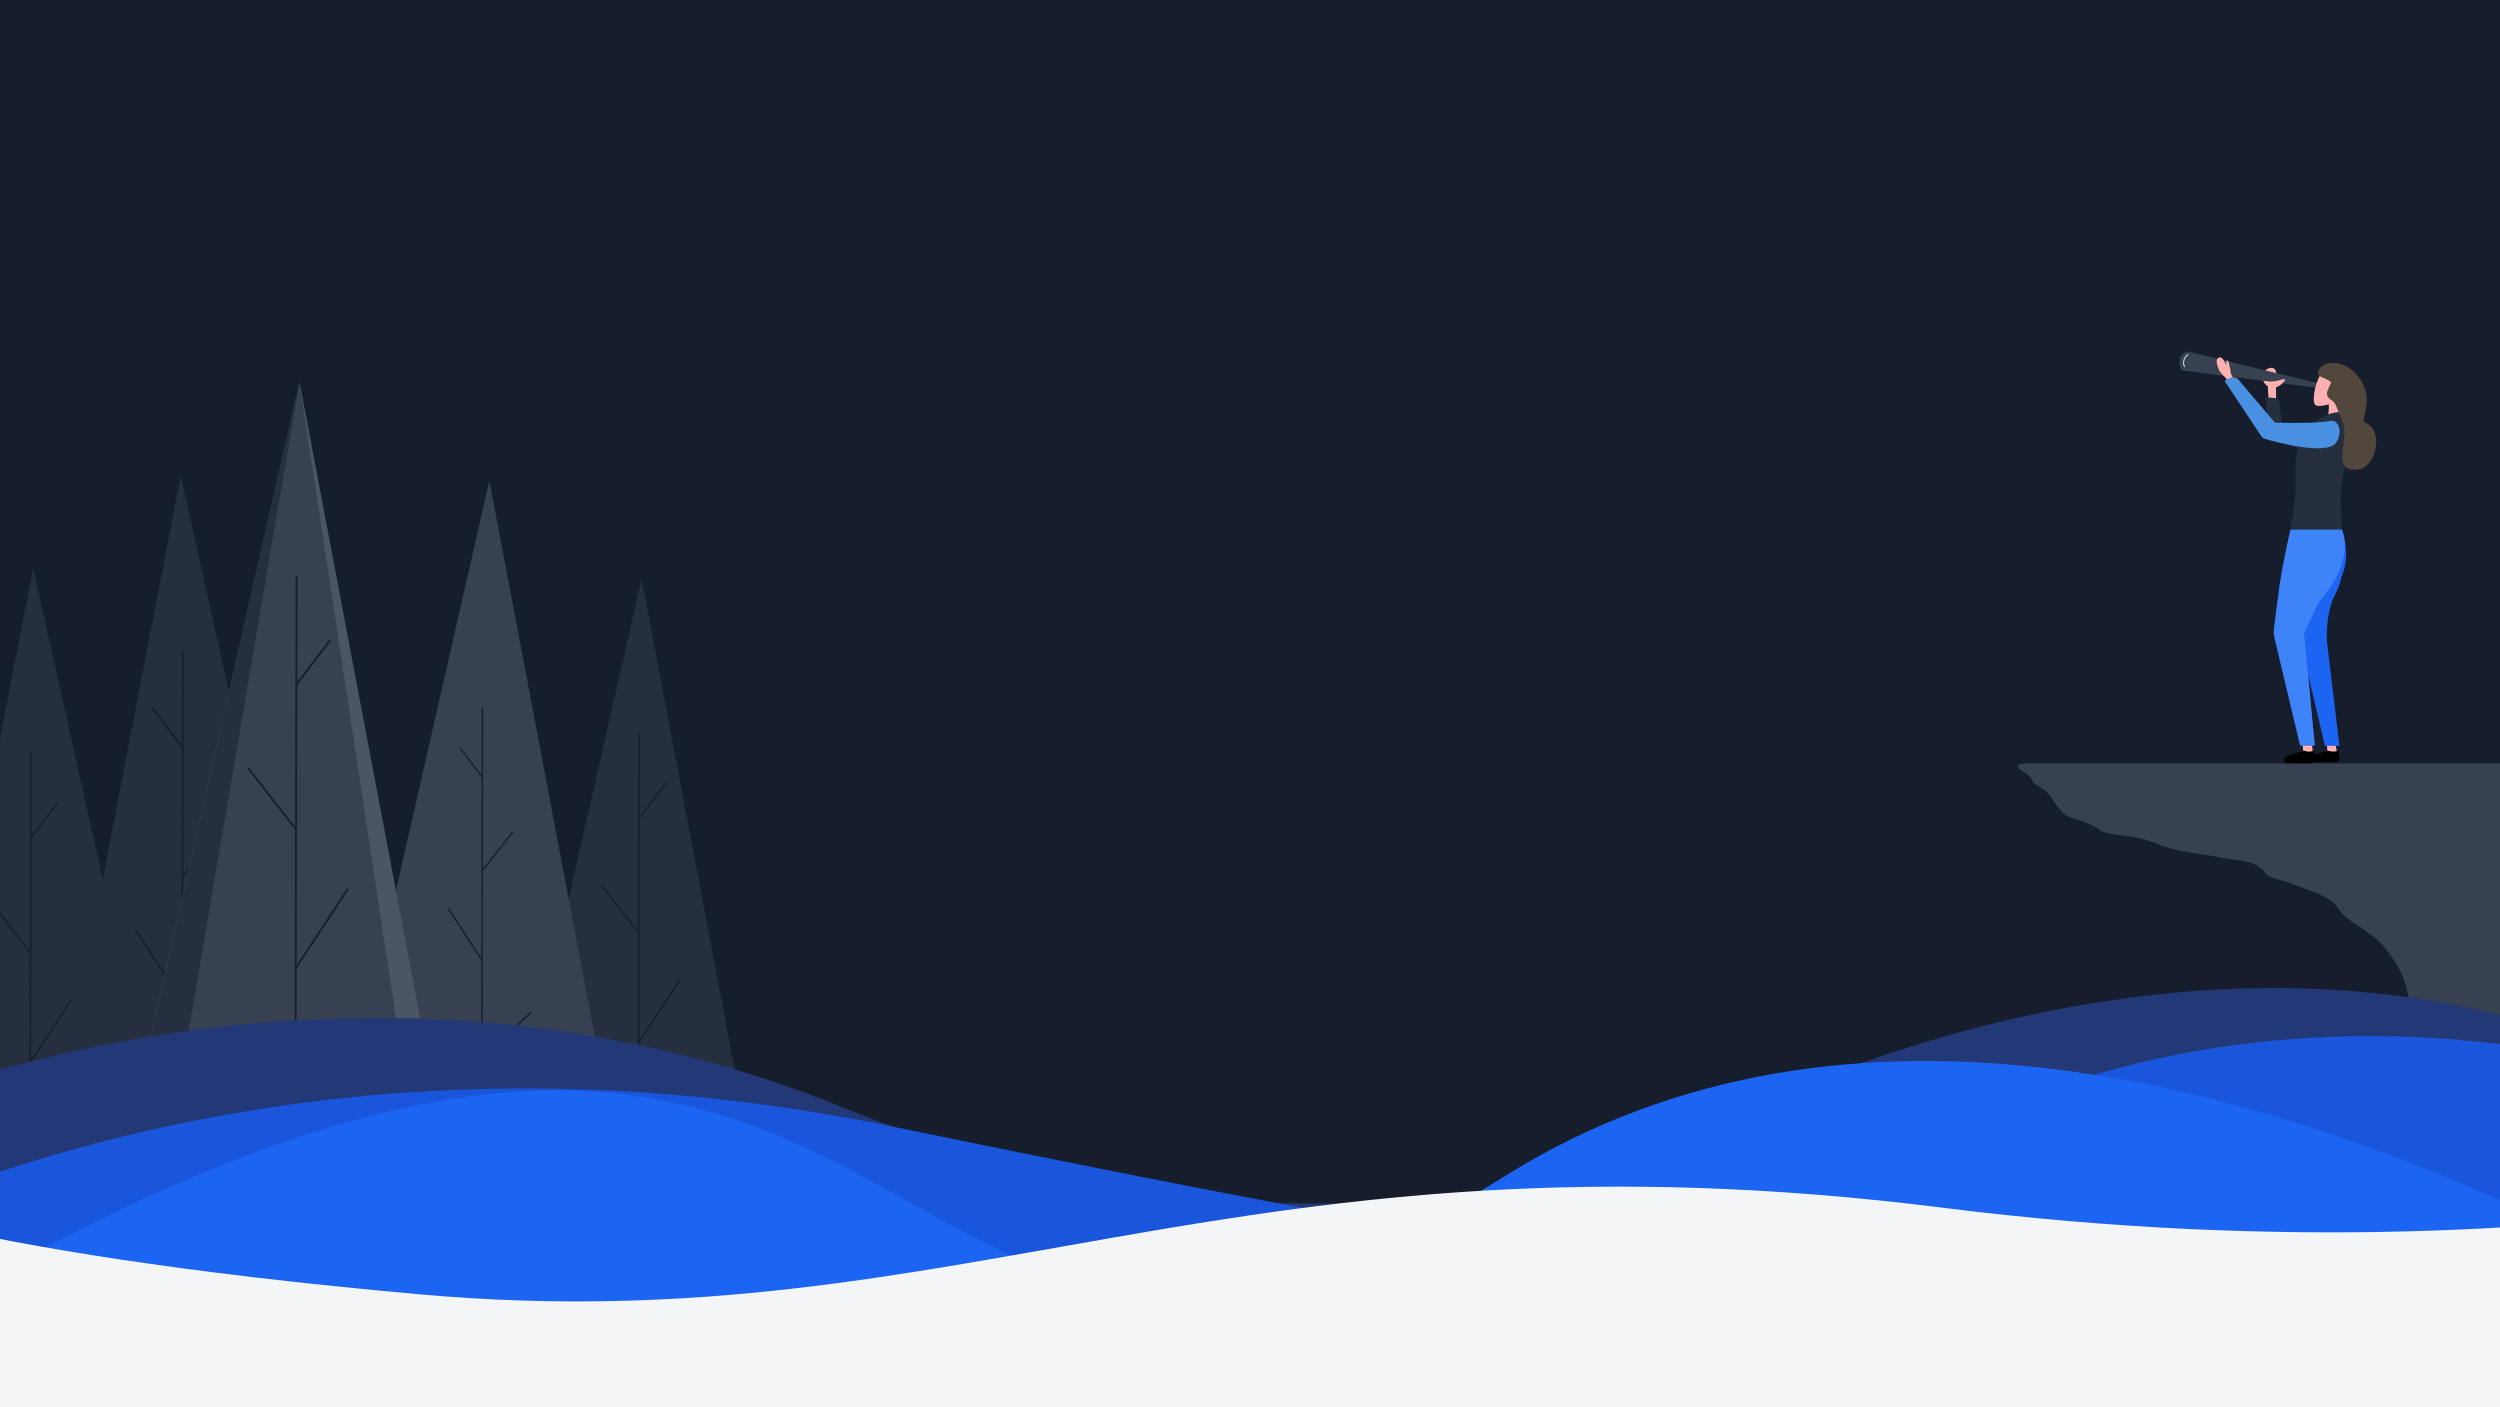
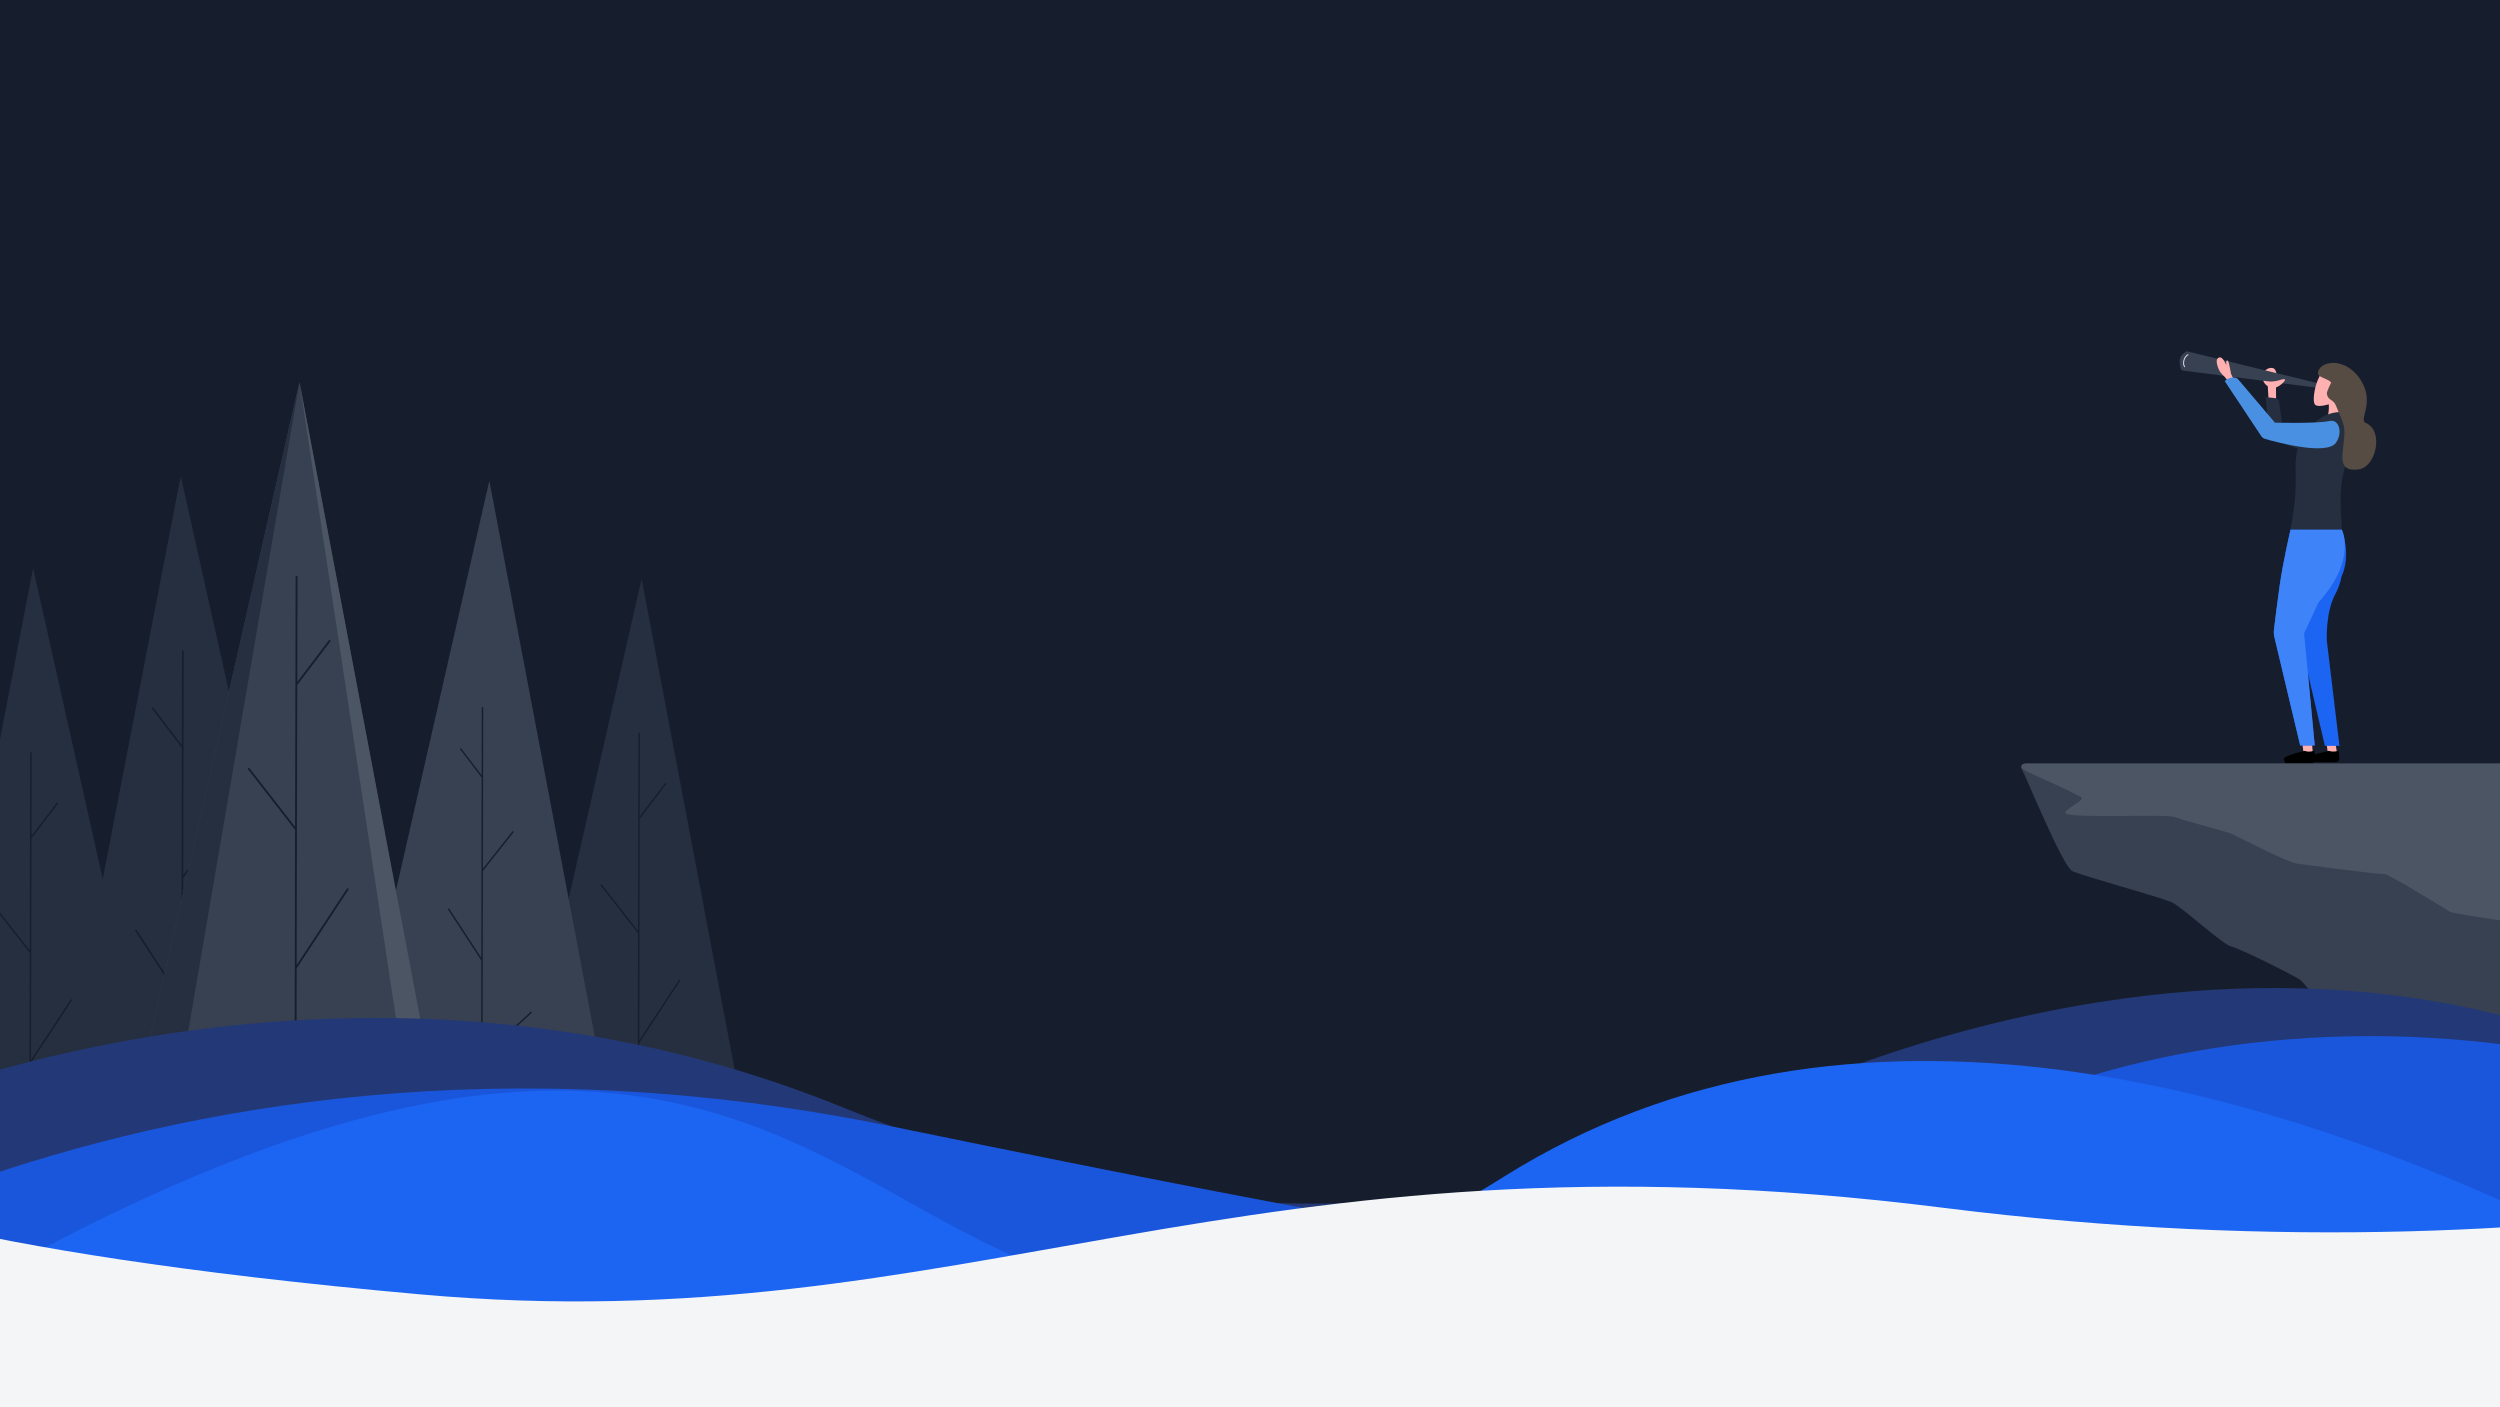
<svg xmlns="http://www.w3.org/2000/svg" viewBox="0 0 1920 1080">
  <defs>
-     <style>.a{fill:#161e2e;}.b,.c{fill:#252f3f;}.b,.f,.g,.l,.m,.n,.o{fill-rule:evenodd;}.d,.e,.h,.k{fill:none;stroke-linecap:round;}.d,.e,.h{stroke:#161e2e;}.d{stroke-width:1.29px;}.e{stroke-width:1.14px;}.f,.j{fill:#374151;}.g{fill:#4b5563;}.h{stroke-width:1.44px;}.i,.l{fill:#ffb0b0;}.k{stroke:#d2d6dc;stroke-width:0.81px;}.m{fill:#4a90e2;}.n,.t{fill:#1c64f2;}.o{fill:#3f83f8;}.p{stroke:#000;stroke-width:1.26px;}.q{fill:#51473c;}.r{fill:#233876;}.s{fill:#1a56db;}.u{fill:#f4f5f7;}</style>
+     <style>.a{fill:#161e2e;}.b,.c{fill:#252f3f;}.b,.f,.g,.l,.m,.n,.o{fill-rule:evenodd;}.d,.e,.h,.k{fill:none;stroke-linecap:round;}.d,.e,.h{stroke:#161e2e;}.d{stroke-width:1.29px;}.e{stroke-width:1.14px;}.f,.j{fill:#374151;}.g{fill:#4b5563;}.h{stroke-width:1.44px;}.i,.l{fill:#ffb0b0;}.k{stroke:#d2d6dc;stroke-width:0.81px;}.m{fill:#4a90e2;}.n,.t{fill:#1c64f2;}.o{fill:#3f83f8;}.p{stroke:#000;stroke-width:1.26px;}.q{fill:#564c43;}.r{fill:#233876;}.s{fill:#1a56db;}.u{fill:#f4f5f7;}</style>
  </defs>
  <rect class="a" width="1920" height="1080" />
  <path class="b" d="M138.86,366,281.2,1002.19l-265.42-.51.74-3.65-99.78-.19L25.44,436.38h0l.73,3.46L79,675.63ZM-232.76,575.43l96.22,429.78-179.32-.34Zm597.5,430.75,127.5-559.24.55-2.19h0l106.54,561.88Z" />
  <path class="c" d="M39.86,1001.72l99-635.72L15.78,1001.68Z" />
  <path class="d" d="M139.43,1018.15l.13-65.85m.87-452.4-.14,74.24M139.91,769l-35.47-54.42M139.91,769l.19-95.4m-.19,95.4-.2,103.8m.39-199,32.73-41.53M140.1,673.74l.19-99.6m0,0L117.36,544m22.35,328.76,52.63-48.24m-52.63,48.24-.15,79.72m0,0-35.45-62.82" />
  <path class="e" d="M490,1021.56l.11-58.74m.77-399.68-.13,65.49m-.33,172.2,31.47-47.91m-31.47,47.91.16-84.27m-.16,84.27-.18,91.58m.34-175.85-28.75-36.73m28.75,36.73.17-87.93m0,0L511.09,602M490.28,892.41,444,849.63m46.25,42.78-.13,70.41m0,0,31.48-55.39" />
  <path class="f" d="M230,293.39,68.32,1003.24l163.26.31-.18,1.28H232l35.57.07h0l104.34.2,0,16.23a1.05,1.05,0,0,0,1.09,1.1,1.18,1.18,0,0,0,1.1-1.09l0-16.24,98.32.19h0l24.08.05L375.82,369.19h0L303.89,684.82Zm146.15,75.8ZM-143.45,518Zm-94,486.15,40.5.08-.19,1.09h.55l30.47.06h0l22.62,0,0,11.31a.87.87,0,0,0,.91.92.87.87,0,0,0,.92-.91l0-11.31,64.76.12,0,15a1.06,1.06,0,0,0,1.09,1.1,1.06,1.06,0,0,0,1.1-1.1l0-15,83.54.17h0l20.62,0h0L-73.66,462.27h0l-41.39,182-28.22-126.47h0l-94.15,486.33Z" />
  <path class="g" d="M337.75,1003.75,230,293.39l134.72,710.42Z" />
-   <path class="b" d="M108.82,1003.31,230,293.39l-161,709.85Z" />
+   <path class="b" d="M108.35,1003.32,230,293.39,68.32,1003.24Z" />
  <path class="h" d="M226.62,1023.06l.14-74.79m1-505.3-.16,82.82m-.42,217.62L267,682.93m-39.88,60.48.2-106.53m-.2,106.53-.23,115.84m.43-222.19-36.21-46.58m36.21,46.58L227.58,526m0-.18,25.6-33.7M226.93,859.25l-58.45-53.93m58.45,53.93-.17,89m0,0,39.91-70" />
  <path class="e" d="M369.85,917.55l.09-48m.63-326-.1,53.45M370.2,737.5l-25.65-39.27M370.2,737.5l.13-68.77m-.13,68.77-.15,74.79m.28-143.56,23.59-29.87m-23.59,29.87.14-71.69m0,0L353.91,575.3m16.14,237,37.83-34.77m-37.83,34.77-.11,57.46m0-.18-25.63-45.29" />
  <path class="e" d="M22.84,1036.61,23,977.87m.77-399.68-.12,65.49m-.34,172.21L54.73,768M23.26,815.89l.17-84.28m-.17,84.28-.17,91.57m.34-175.85L-5.32,694.89m28.75,36.72.17-87.93m0,0,20.3-26.59M23.09,907.46l-46.25-42.78m46.25,42.78L23,977.87m0,0,31.49-55.39" />
-   <path class="f" d="M1992.55,586.42h-436s-13,0-3,6,5,7,10,10c14.19,8.51,8,7.37,20,21,5.79,6.6,16.68,5.2,29,14,7,5,23.8,2.37,43.87,10.58,18.13,7.42,39.51,8.23,46.43,10.06,12.32,3.28,28.7,1.36,36.28,11.62,4.57,6.2,14.28,5.8,21.23,9,12.48,5.71,28.45,8.07,35.39,19,6.8,10.73,23.38,16.62,32.22,26.19,16.25,17.58,25.14,38,21.58,61.54-15,99,267-71,222-129S1992.55,586.42,1992.55,586.42Z" />
+   <path class="f" d="M1992.55,586.42h-436s-7-.51-3,6c2.49,4.08,30.69,73.24,38.07,76.64,7.81,3.61,64.7,19.24,75.54,23.49,7.73,3,39.45,32.71,46.42,34.35,7.12,1.68,45.52,20.92,52.49,25.28,4.91,3.08,48.6,60.39,55.56,63.58,12.47,5.71,19,57.62,25.92,68.57,6.79,10.72,269-169.91,224-227.91S1992.55,586.42,1992.55,586.42Z" />
  <path class="i" d="M1745.8,282.75c2.36.65,2.77,5.5,3.15,6.78h-10.09s-.72-3.18.8-4.86A6.1,6.1,0,0,1,1745.8,282.75Z" />
  <path class="j" d="M1676.56,284.59l102,13.05c1.87-1.79,2.23-2.08,1.28-3.38l-99.72-24.34a2,2,0,0,0-1.52.24c-4.7,3-5.47,6.17-3.78,12.92A2,2,0,0,0,1676.56,284.59Z" />
  <path class="k" d="M1680.36,272.46c-2.41.94-4.67,6.25-2.58,9.18" />
  <path class="l" d="M1800.55,306.14s8.74-12.27-5.25-22.27-20.74,22.27-17.54,26.67c1.42,1.94,6,1.3,10.77,0,.21,4.16-.14,8.74-2.25,12.53l13-2.61V306.67Zm-25.06,263,.74,9.31h-7.07l-1.49-11.54h7.82Zm19.35,9.31-1.49-9.68v-1.86h-7.07l1.49,11.54Z" />
  <path class="i" d="M1738.11,292.41l4.54.5s1.44.37,5.3-.28c2.83-.47,5.31-1.85,6.73-1.31,1.35.71-3.74,5.37-6.71,6.19l.08,13.24-5.67-1.88-.74-12.28h0a8.33,8.33,0,0,1-3.09-3.33Z" />
  <path class="b" d="M1766.45,338.68a54.43,54.43,0,0,0-3.42,20.57c.14,6.26.19,14.73-.28,21.17C1762,391,1759,407.23,1759,407.23h39.09l.37-.38c0-3.94-.47-8.1-.65-12-.25-5.74-.5-15.28.28-22.2,1.61-14.37,9.68-35.74,9.68-35.74s-3.35-20.47-9.68-20.47c-4.27,0-14.1.69-23.29,11.14C1771.09,328.89,1768.35,333.67,1766.45,338.68Z" />
  <path class="c" d="M1769,346l-26-9-3-32,7.44.75a3.25,3.25,0,0,1,2.9,2.8L1753,328l24,7Z" />
  <path class="l" d="M1713.45,287.12s-1.63-9.39-2.37-10c-1.91-1.51-1.26,3.54-1.26,3.54s-3.18-9.18-6.84-5.21c-1.58,1.72.46,7.69,2.12,10.27a35.33,35.33,0,0,0,3.82,4.1l2.41,3.23,4.15-1.68Z" />
  <path class="m" d="M1718.84,291.26l28.3,33.33s31.76.91,42.1-1.29c7.29-1.55,10.2,9.21,4.67,16.83-7.1,9.78-45.05-.39-54.22-3a5.58,5.58,0,0,1-3.13-2.3l-27.94-42.09C1710.47,290.57,1715.85,288.37,1718.84,291.26Z" />
  <path class="n" d="M1772.45,517.17l13.09,55.67h11.16L1787,492.06s-1.12-22,6.7-36.11a45.39,45.39,0,0,0,4.56-13.1c7.84-17,.28-36,.28-36h-39.46s-5.72,24.81-8.19,42.06c-1.9,13.19-3.74,28.31-4.49,34.61a16.69,16.69,0,0,0,.35,5.93l19.77,83.05h11.17Z" />
  <path class="o" d="M1780.67,462.57c29.52-32.65,17.9-55.75,17.9-55.75h-39.46s-5.71,24.81-8.19,42.06c-1.9,13.19-3.74,28.31-4.49,34.61a16.69,16.69,0,0,0,.35,5.93l19.77,83.05h11.17l-8.19-86Z" />
  <path class="p" d="M1796.09,582.3l-.5-5a11.86,11.86,0,0,1-7.08,0s-14.14,3-15.26,4.84c-.52.87.75,2.6.75,2.6h19.86A2.23,2.23,0,0,0,1796.09,582.3Z" />
  <path class="p" d="M1777.5,583.06l-.52-5.75c-3.2.83-4.69.74-7,0,0,0-14.06,3.28-15.17,5.32-.53,1,.74,2.87.74,2.87h19.76A2.24,2.24,0,0,0,1777.5,583.06Z" />
  <path class="q" d="M1813.83,293.2c-11.77-20.35-33.65-16.26-33.65-6.18,0,2.65,7.69,3.72,10.19,6.76,0,0-3.55,6.82-3.33,8.59.63,5.14,5,4.19,6.9,9,3.11,8,6.6,13.59,6.6,20.36,0,14.52-7.76,31.37,11.09,28.72,13.14-1.84,19.47-29.65,5.23-35.67C1811.24,322.44,1823.59,310.08,1813.83,293.2Z" />
  <path class="r" d="M-108.73,859.07S255.74,690.7,648.63,851s680.29,8.05,680.29,8.05,487.81-260.67,854.32,58.71l224.13,393.59-2721.17-57.2Z" />
  <path class="s" d="M2394.19,1019.29c-343.37-298.14-749.46-254.18-944-121-111.43,76.3.66,124.27-764.94-33.11-596.19-122.56-978,179.9-978,179.9l-110.75,342,3116.7,21Z" />
  <path class="t" d="M-302.09,1171.06c1070.66-770.84,894.25,85.62,1457-267.3,529.07-331.82,1315.76,372,1315.76,372l242.59,271L-646,1585.47S-494.18,1309.36-302.09,1171.06Z" />
  <path class="u" d="M-142.41,912.82s91.8,47.95,465.19,81.26c420.62,37.53,627.06-134.83,1169.12-66.56,525.89,66.23,868-62.6,868-62.6l10.55,720.55H-646Z" />
+   <path class="g" d="M1713,640c-10.76-3.48-37.38-10.16-42.69-12.51-5.59-2.47-77.06,1.17-83.56-2.63-4.18-2.44,15.81-10.2,11.37-12.67-16.57-9.21-37.56-17.12-43.75-21-3.65-2.27-1.79-5.06,2.15-4.82,2.65,0,436,0,436,0s-59.5,70.79-14.5,128.79c0,0-93.28-12.85-96.52-14.9-4.23-2.67-46.9-29-50.35-29-8.07,0-65.17-7.76-66.92-7.95C1756.84,662.56,1715.28,640.73,1713,640Z" />
</svg>
